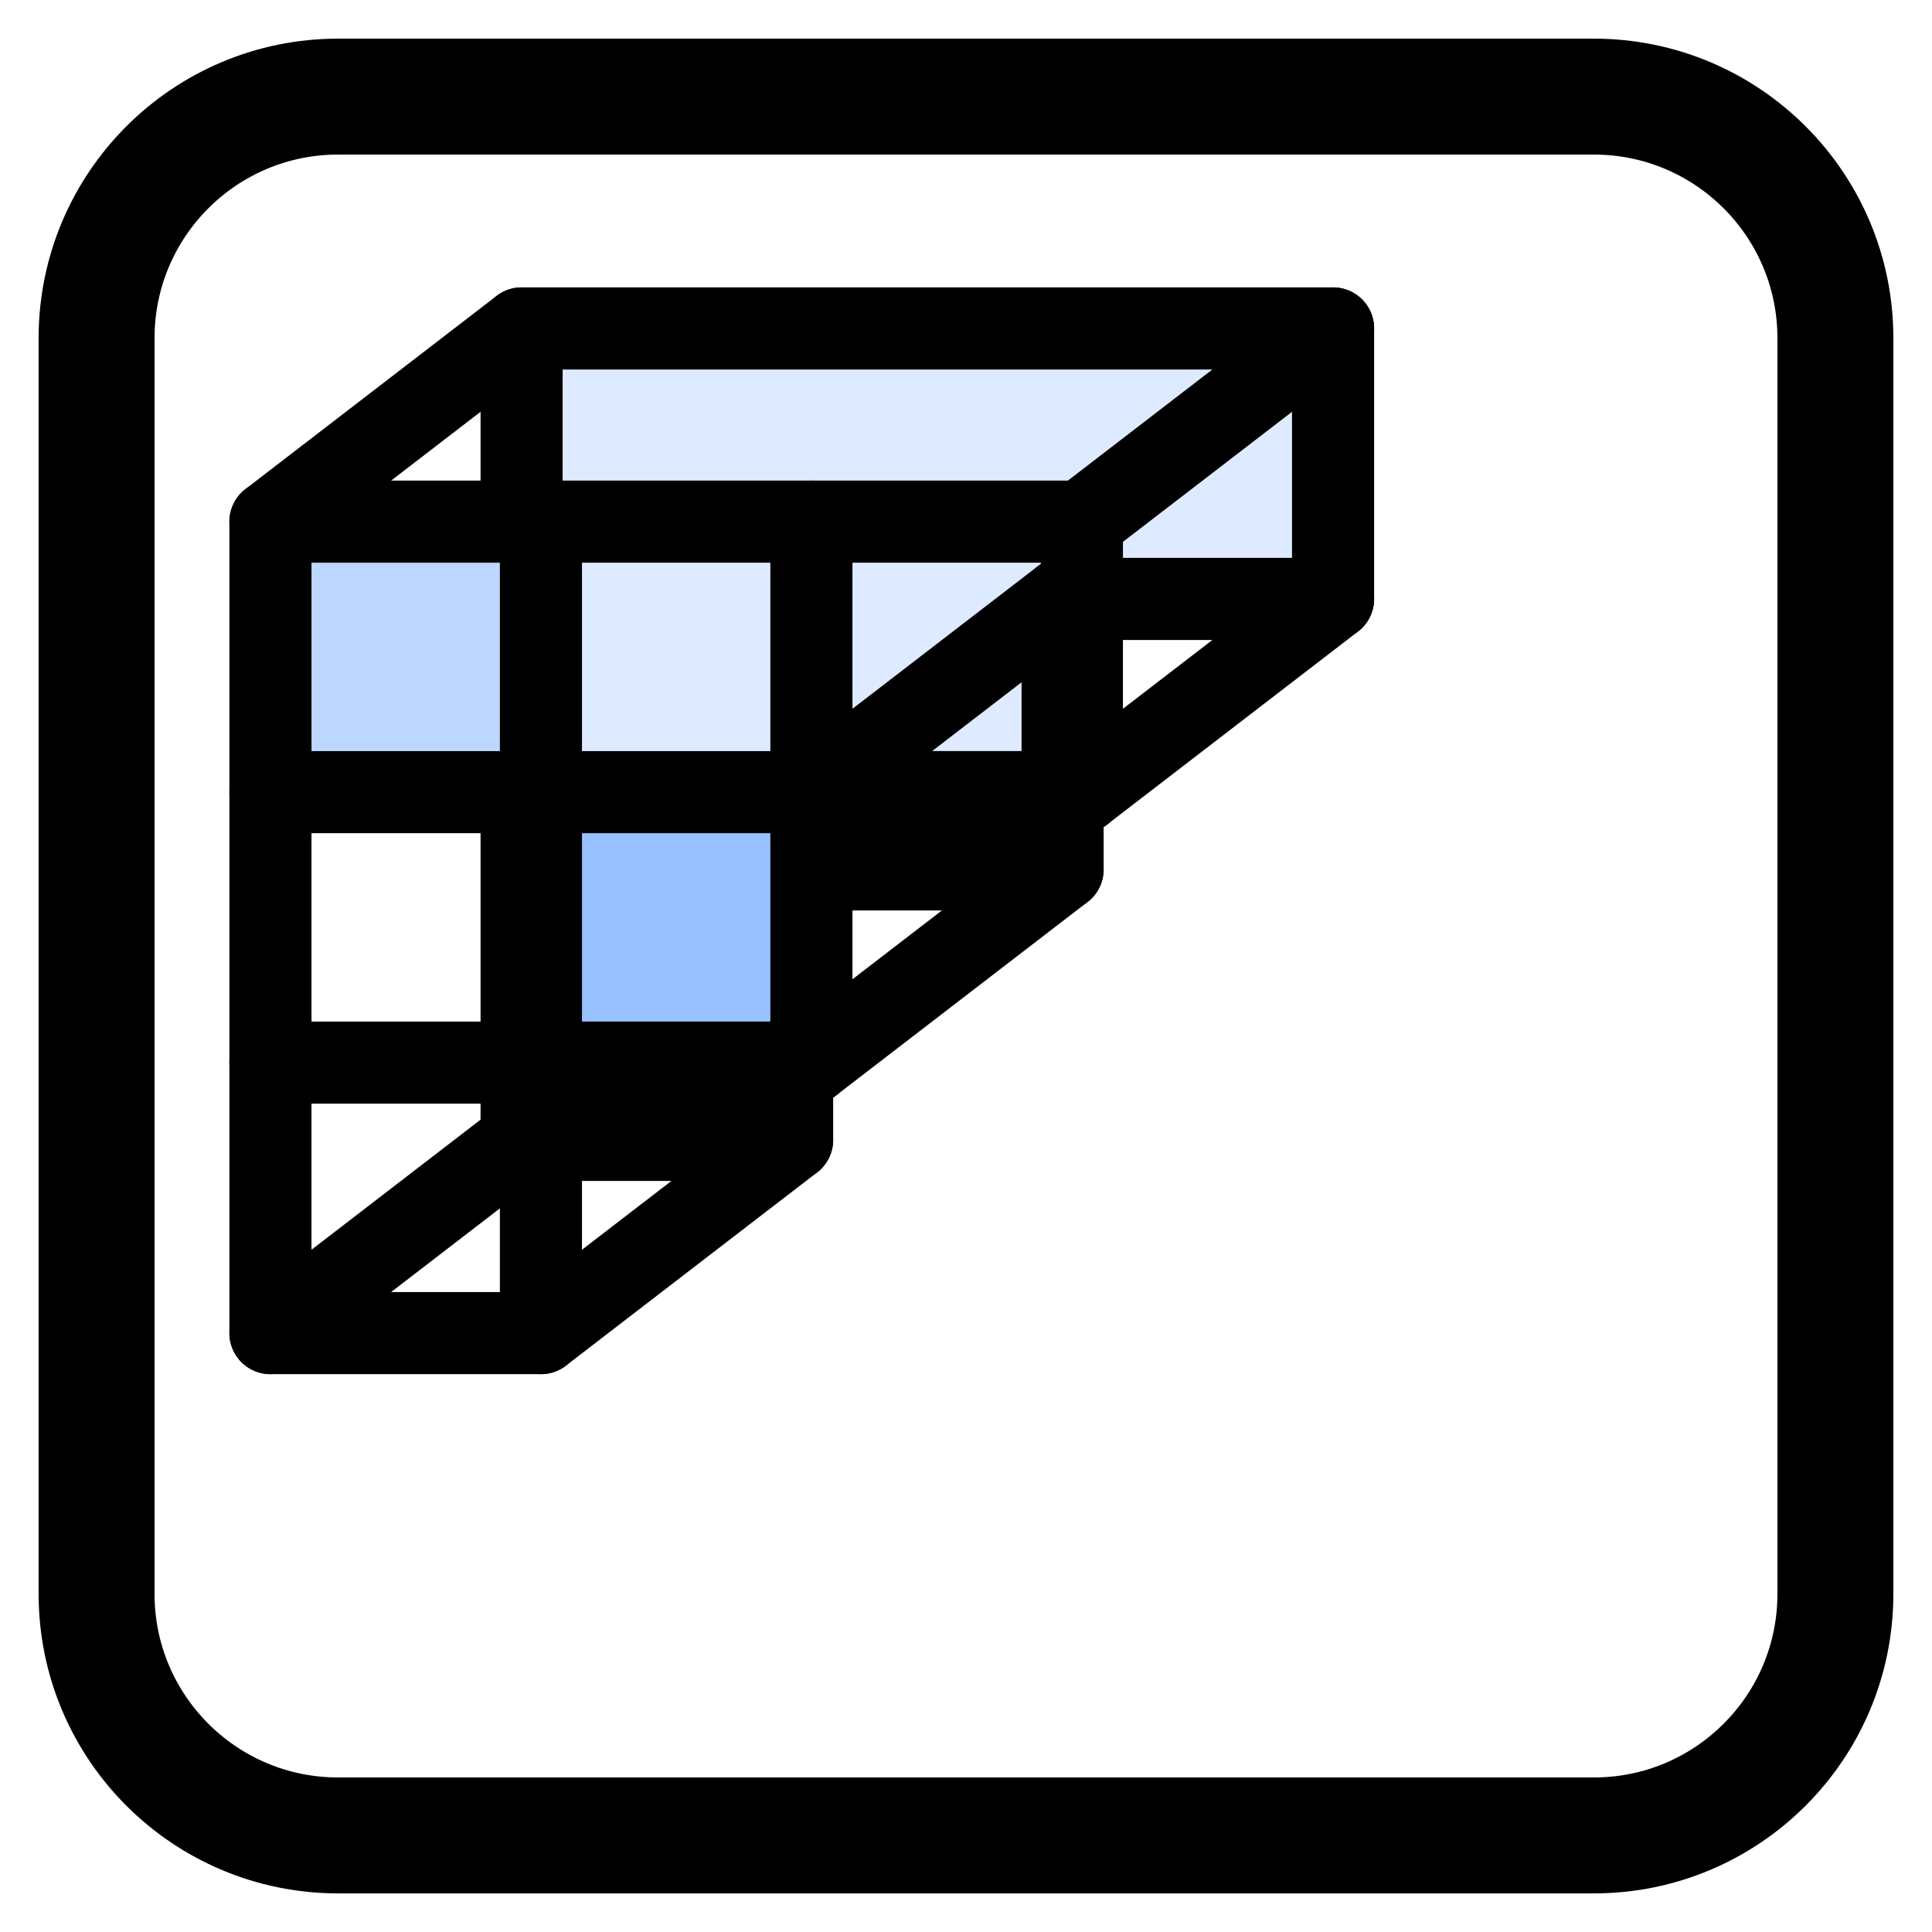
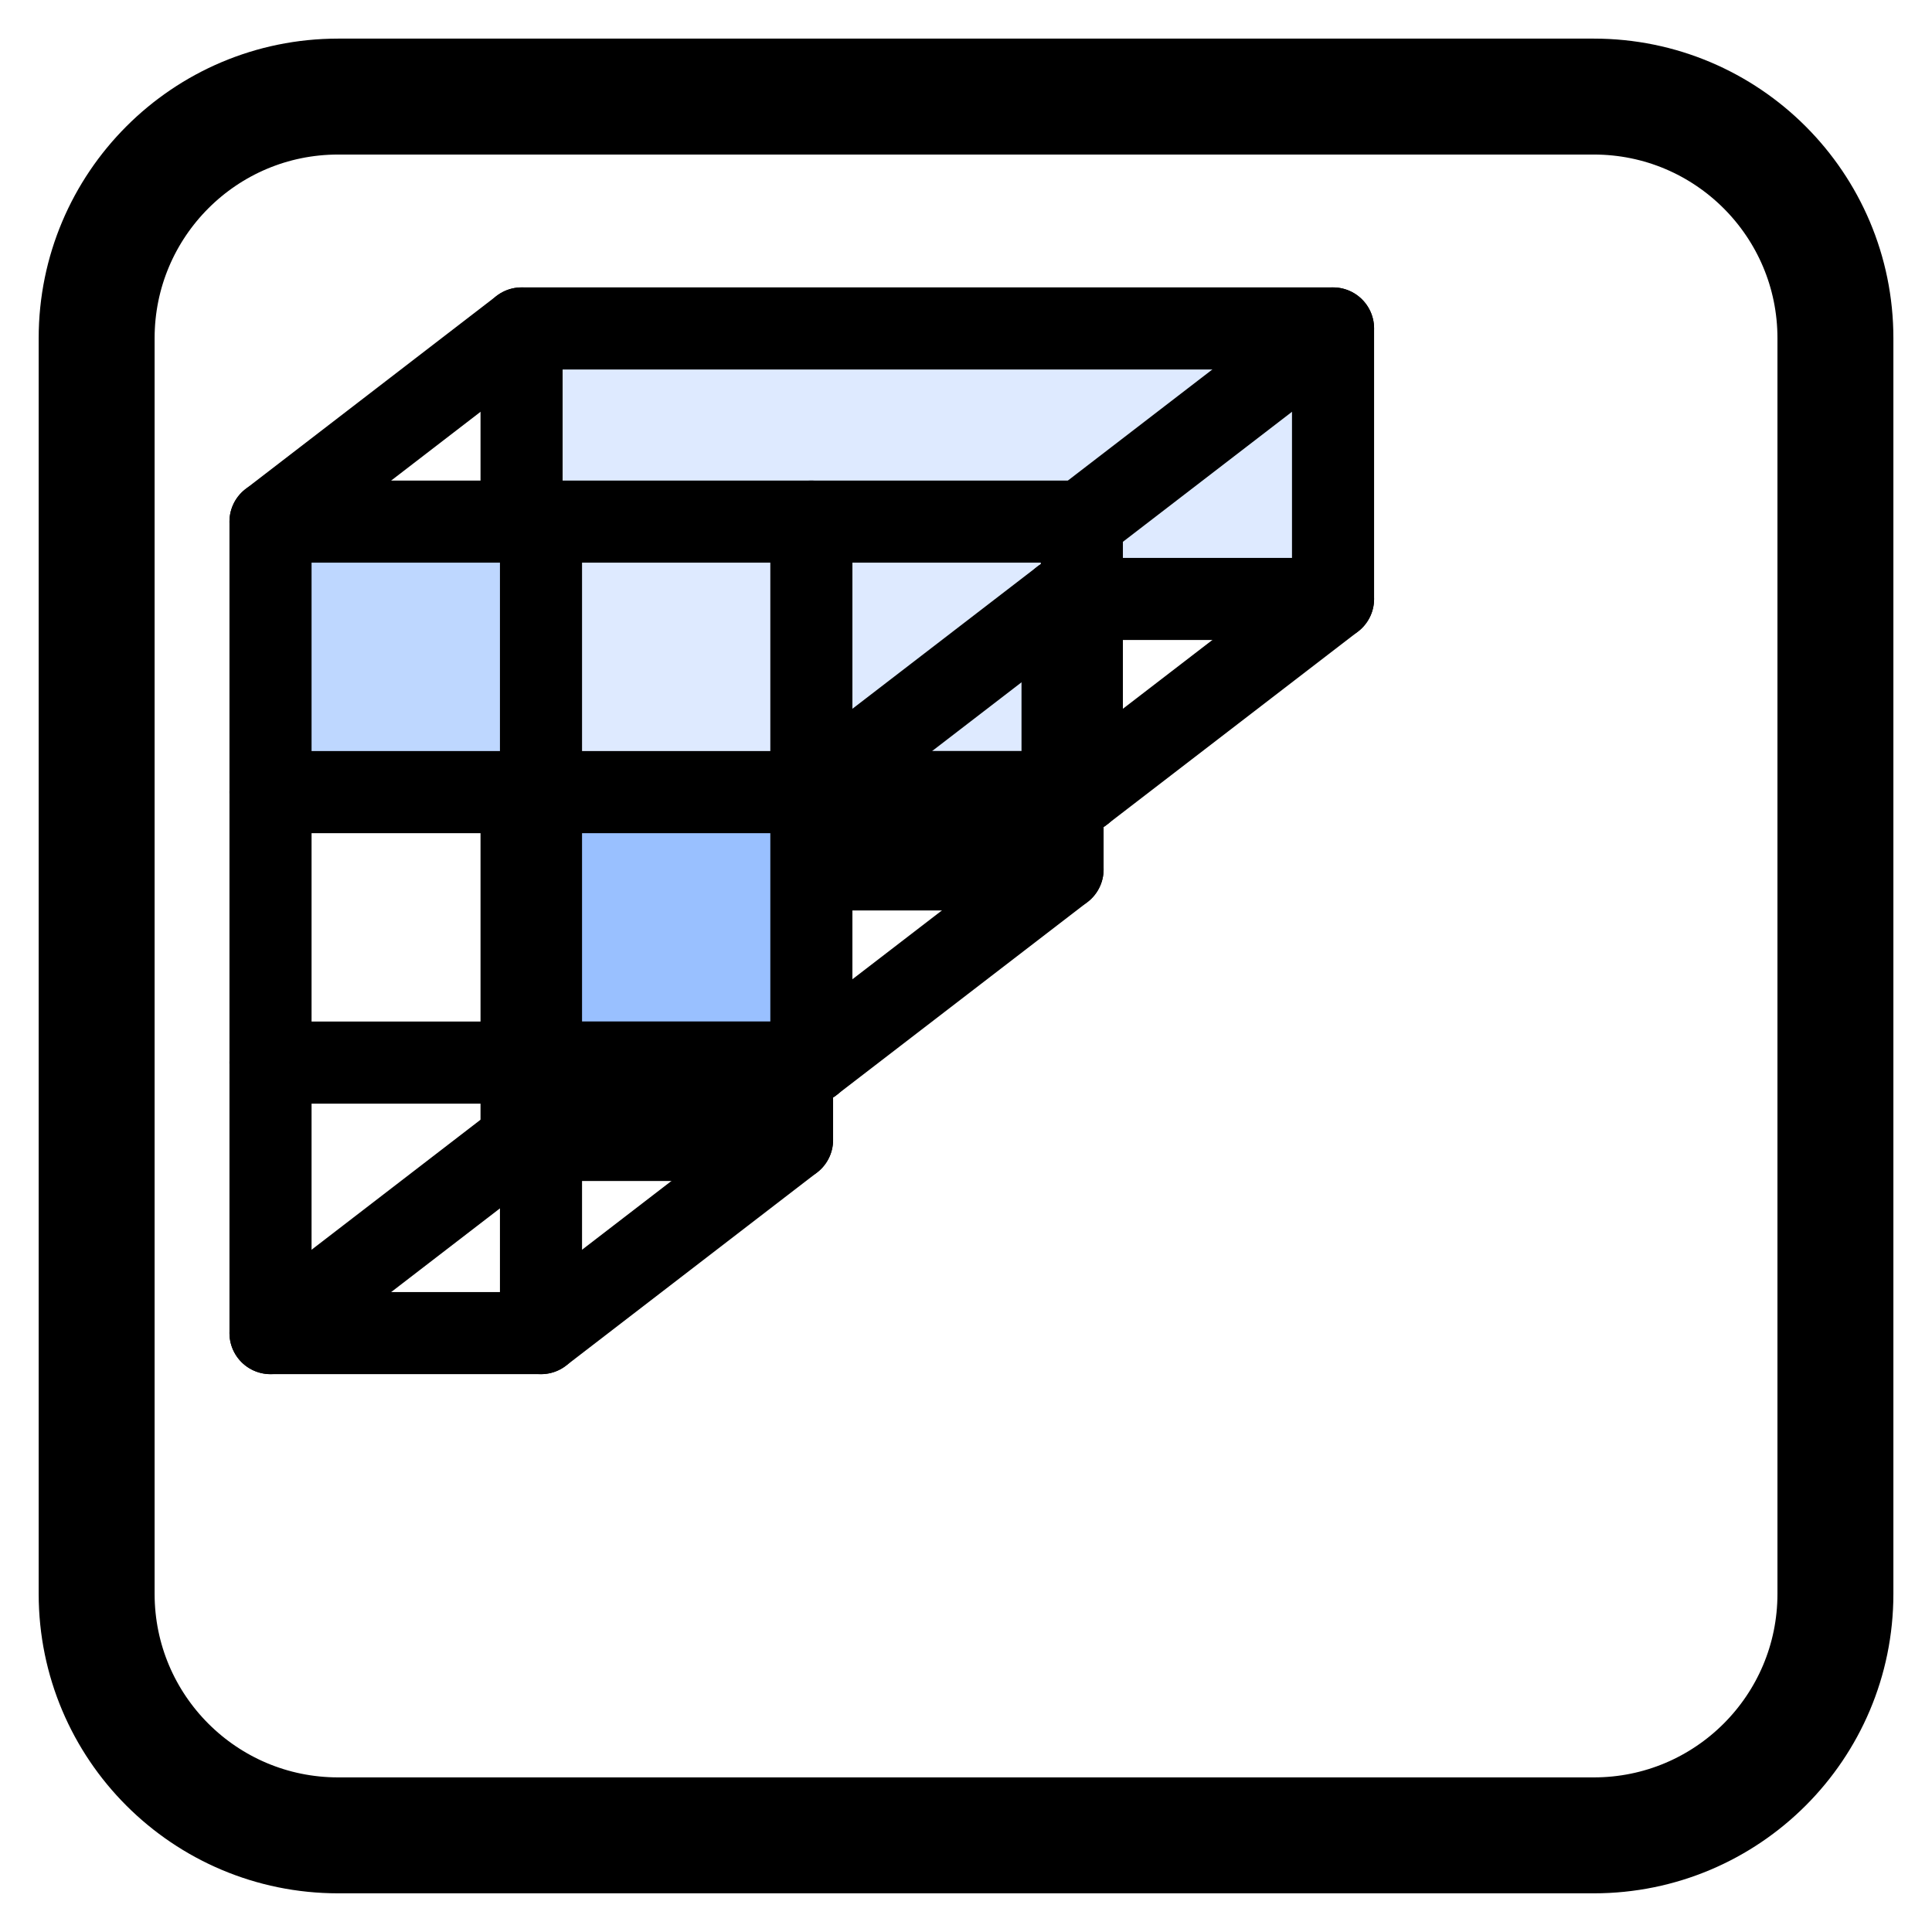
- <svg xmlns="http://www.w3.org/2000/svg" version="1.1" width="85.04pt" height="85.04pt" viewBox="0 0 56.693 56.693">
-   <g id="page35">
-     <path d="M2.834 46.772V9.922C2.834 6.008 6.007 2.835 9.921 2.835H46.771C50.685 2.835 53.858 6.008 53.858 9.922V46.772C53.858 50.686 50.685 53.859 46.771 53.859H9.921C6.007 53.859 2.834 50.686 2.834 46.772Z" stroke="#000" fill="none" stroke-width="3.402" stroke-miterlimit="10" stroke-linejoin="round" stroke-linecap="round" />
-     <path d="M15.306 9.638H39.118V17.575H31.181V25.512H23.244V33.449H15.306Z" fill="#deeaff" />
-     <path d="M15.306 9.638H39.118V17.575H31.181V25.512H23.244V33.449H15.306Z" stroke="#000" fill="none" stroke-width="2.409" stroke-miterlimit="10" stroke-linejoin="round" stroke-linecap="round" />
-     <path d="M7.936 15.307L15.306 9.638" stroke="#000" fill="none" stroke-width="2.409" stroke-miterlimit="10" stroke-linejoin="round" stroke-linecap="round" />
-     <path d="M31.747 15.307L39.118 9.638" stroke="#000" fill="none" stroke-width="2.409" stroke-miterlimit="10" stroke-linejoin="round" stroke-linecap="round" />
-     <path d="M31.747 23.245L39.118 17.575" stroke="#000" fill="none" stroke-width="2.409" stroke-miterlimit="10" stroke-linejoin="round" stroke-linecap="round" />
-     <path d="M23.81 23.245L31.181 17.575" stroke="#000" fill="none" stroke-width="2.409" stroke-miterlimit="10" stroke-linejoin="round" stroke-linecap="round" />
-     <path d="M23.81 31.182L31.181 25.512" stroke="#000" fill="none" stroke-width="2.409" stroke-miterlimit="10" stroke-linejoin="round" stroke-linecap="round" />
-     <path d="M15.873 31.182L23.244 25.512" stroke="#000" fill="none" stroke-width="2.409" stroke-miterlimit="10" stroke-linejoin="round" stroke-linecap="round" />
-     <path d="M15.873 39.119L23.244 33.449" stroke="#000" fill="none" stroke-width="2.409" stroke-miterlimit="10" stroke-linejoin="round" stroke-linecap="round" />
-     <path d="M7.936 39.119L15.306 33.449" stroke="#000" fill="none" stroke-width="2.409" stroke-miterlimit="10" stroke-linejoin="round" stroke-linecap="round" />
-     <path d="M7.936 15.307V23.245H15.873V15.307Z" fill="#bed7ff" />
-     <path d="M15.873 23.245V31.182H23.81V23.245Z" fill="#99c0ff" />
-     <path d="M7.936 15.307H31.747V23.245H23.81V31.182H15.873V39.119H7.936Z" stroke="#000" fill="none" stroke-width="2.409" stroke-miterlimit="10" stroke-linejoin="round" stroke-linecap="round" />
-     <path d="M15.873 15.307V31.182" stroke="#000" fill="none" stroke-width="2.409" stroke-miterlimit="10" stroke-linejoin="round" stroke-linecap="round" />
-     <path d="M23.81 15.307V23.245" stroke="#000" fill="none" stroke-width="2.409" stroke-miterlimit="10" stroke-linejoin="round" stroke-linecap="round" />
-     <path d="M7.936 23.245H31.747" stroke="#000" fill="none" stroke-width="2.409" stroke-miterlimit="10" stroke-linejoin="round" stroke-linecap="round" />
-     <path d="M7.936 31.182H23.81" stroke="#000" fill="none" stroke-width="2.409" stroke-miterlimit="10" stroke-linejoin="round" stroke-linecap="round" />
+ <svg xmlns="http://www.w3.org/2000/svg" version="1.1" width="85.04pt" height="85.04pt" viewBox="0 -56.693 56.693 56.693">
+   <g id="page1">
+     <g transform="matrix(1 0 0 -1 0 0)">
+       <path d="M2.836 9.922V46.77C2.836 50.684 6.008 53.859 9.922 53.859H46.77C50.684 53.859 53.859 50.684 53.859 46.77V9.922C53.859 6.008 50.684 2.836 46.77 2.836H9.922C6.008 2.836 2.836 6.008 2.836 9.922Z" stroke="#000" fill="none" stroke-width="3.402" stroke-linecap="round" stroke-linejoin="round" />
+       <path d="M15.305 47.055H39.117V39.117H31.18V31.18H23.242V23.242H15.305Z" fill="#deeaff" />
+       <path d="M15.305 47.055H39.117V39.117H31.18V31.18H23.242V23.242H15.305Z" stroke="#000" fill="none" stroke-width="2.409" stroke-miterlimit="10" stroke-linecap="round" stroke-linejoin="round" />
+       <path d="M7.938 41.387L15.305 47.055" stroke="#000" fill="none" stroke-width="2.409" stroke-miterlimit="10" stroke-linecap="round" stroke-linejoin="round" />
+       <path d="M31.746 41.387L39.117 47.055" stroke="#000" fill="none" stroke-width="2.409" stroke-miterlimit="10" stroke-linecap="round" stroke-linejoin="round" />
+       <path d="M31.746 33.449L39.117 39.117" stroke="#000" fill="none" stroke-width="2.409" stroke-miterlimit="10" stroke-linecap="round" stroke-linejoin="round" />
+       <path d="M23.809 33.449L31.18 39.117" stroke="#000" fill="none" stroke-width="2.409" stroke-miterlimit="10" stroke-linecap="round" stroke-linejoin="round" />
+       <path d="M23.809 25.512L31.18 31.18" stroke="#000" fill="none" stroke-width="2.409" stroke-miterlimit="10" stroke-linecap="round" stroke-linejoin="round" />
+       <path d="M15.875 25.512L23.242 31.18" stroke="#000" fill="none" stroke-width="2.409" stroke-miterlimit="10" stroke-linecap="round" stroke-linejoin="round" />
+       <path d="M15.875 17.574L23.242 23.242" stroke="#000" fill="none" stroke-width="2.409" stroke-miterlimit="10" stroke-linecap="round" stroke-linejoin="round" />
+       <path d="M7.938 17.574L15.305 23.242" stroke="#000" fill="none" stroke-width="2.409" stroke-miterlimit="10" stroke-linecap="round" stroke-linejoin="round" />
+       <path d="M7.938 41.387V33.449H15.875V41.387Z" fill="#bed7ff" />
+       <path d="M15.875 33.449V25.512H23.809V33.449Z" fill="#99c0ff" />
+       <path d="M7.938 41.387H31.746V33.449H23.809V25.512H15.875V17.574H7.938Z" stroke="#000" fill="none" stroke-width="2.409" stroke-miterlimit="10" stroke-linecap="round" stroke-linejoin="round" />
+       <path d="M15.875 41.387V25.512" stroke="#000" fill="none" stroke-width="2.409" stroke-miterlimit="10" stroke-linecap="round" stroke-linejoin="round" />
+       <path d="M23.809 41.387V33.449" stroke="#000" fill="none" stroke-width="2.409" stroke-miterlimit="10" stroke-linecap="round" stroke-linejoin="round" />
+       <path d="M7.938 33.449H31.746" stroke="#000" fill="none" stroke-width="2.409" stroke-miterlimit="10" stroke-linecap="round" stroke-linejoin="round" />
+       <path d="M7.938 25.512H23.809" stroke="#000" fill="none" stroke-width="2.409" stroke-miterlimit="10" stroke-linecap="round" stroke-linejoin="round" />
+     </g>
  </g>
</svg>
